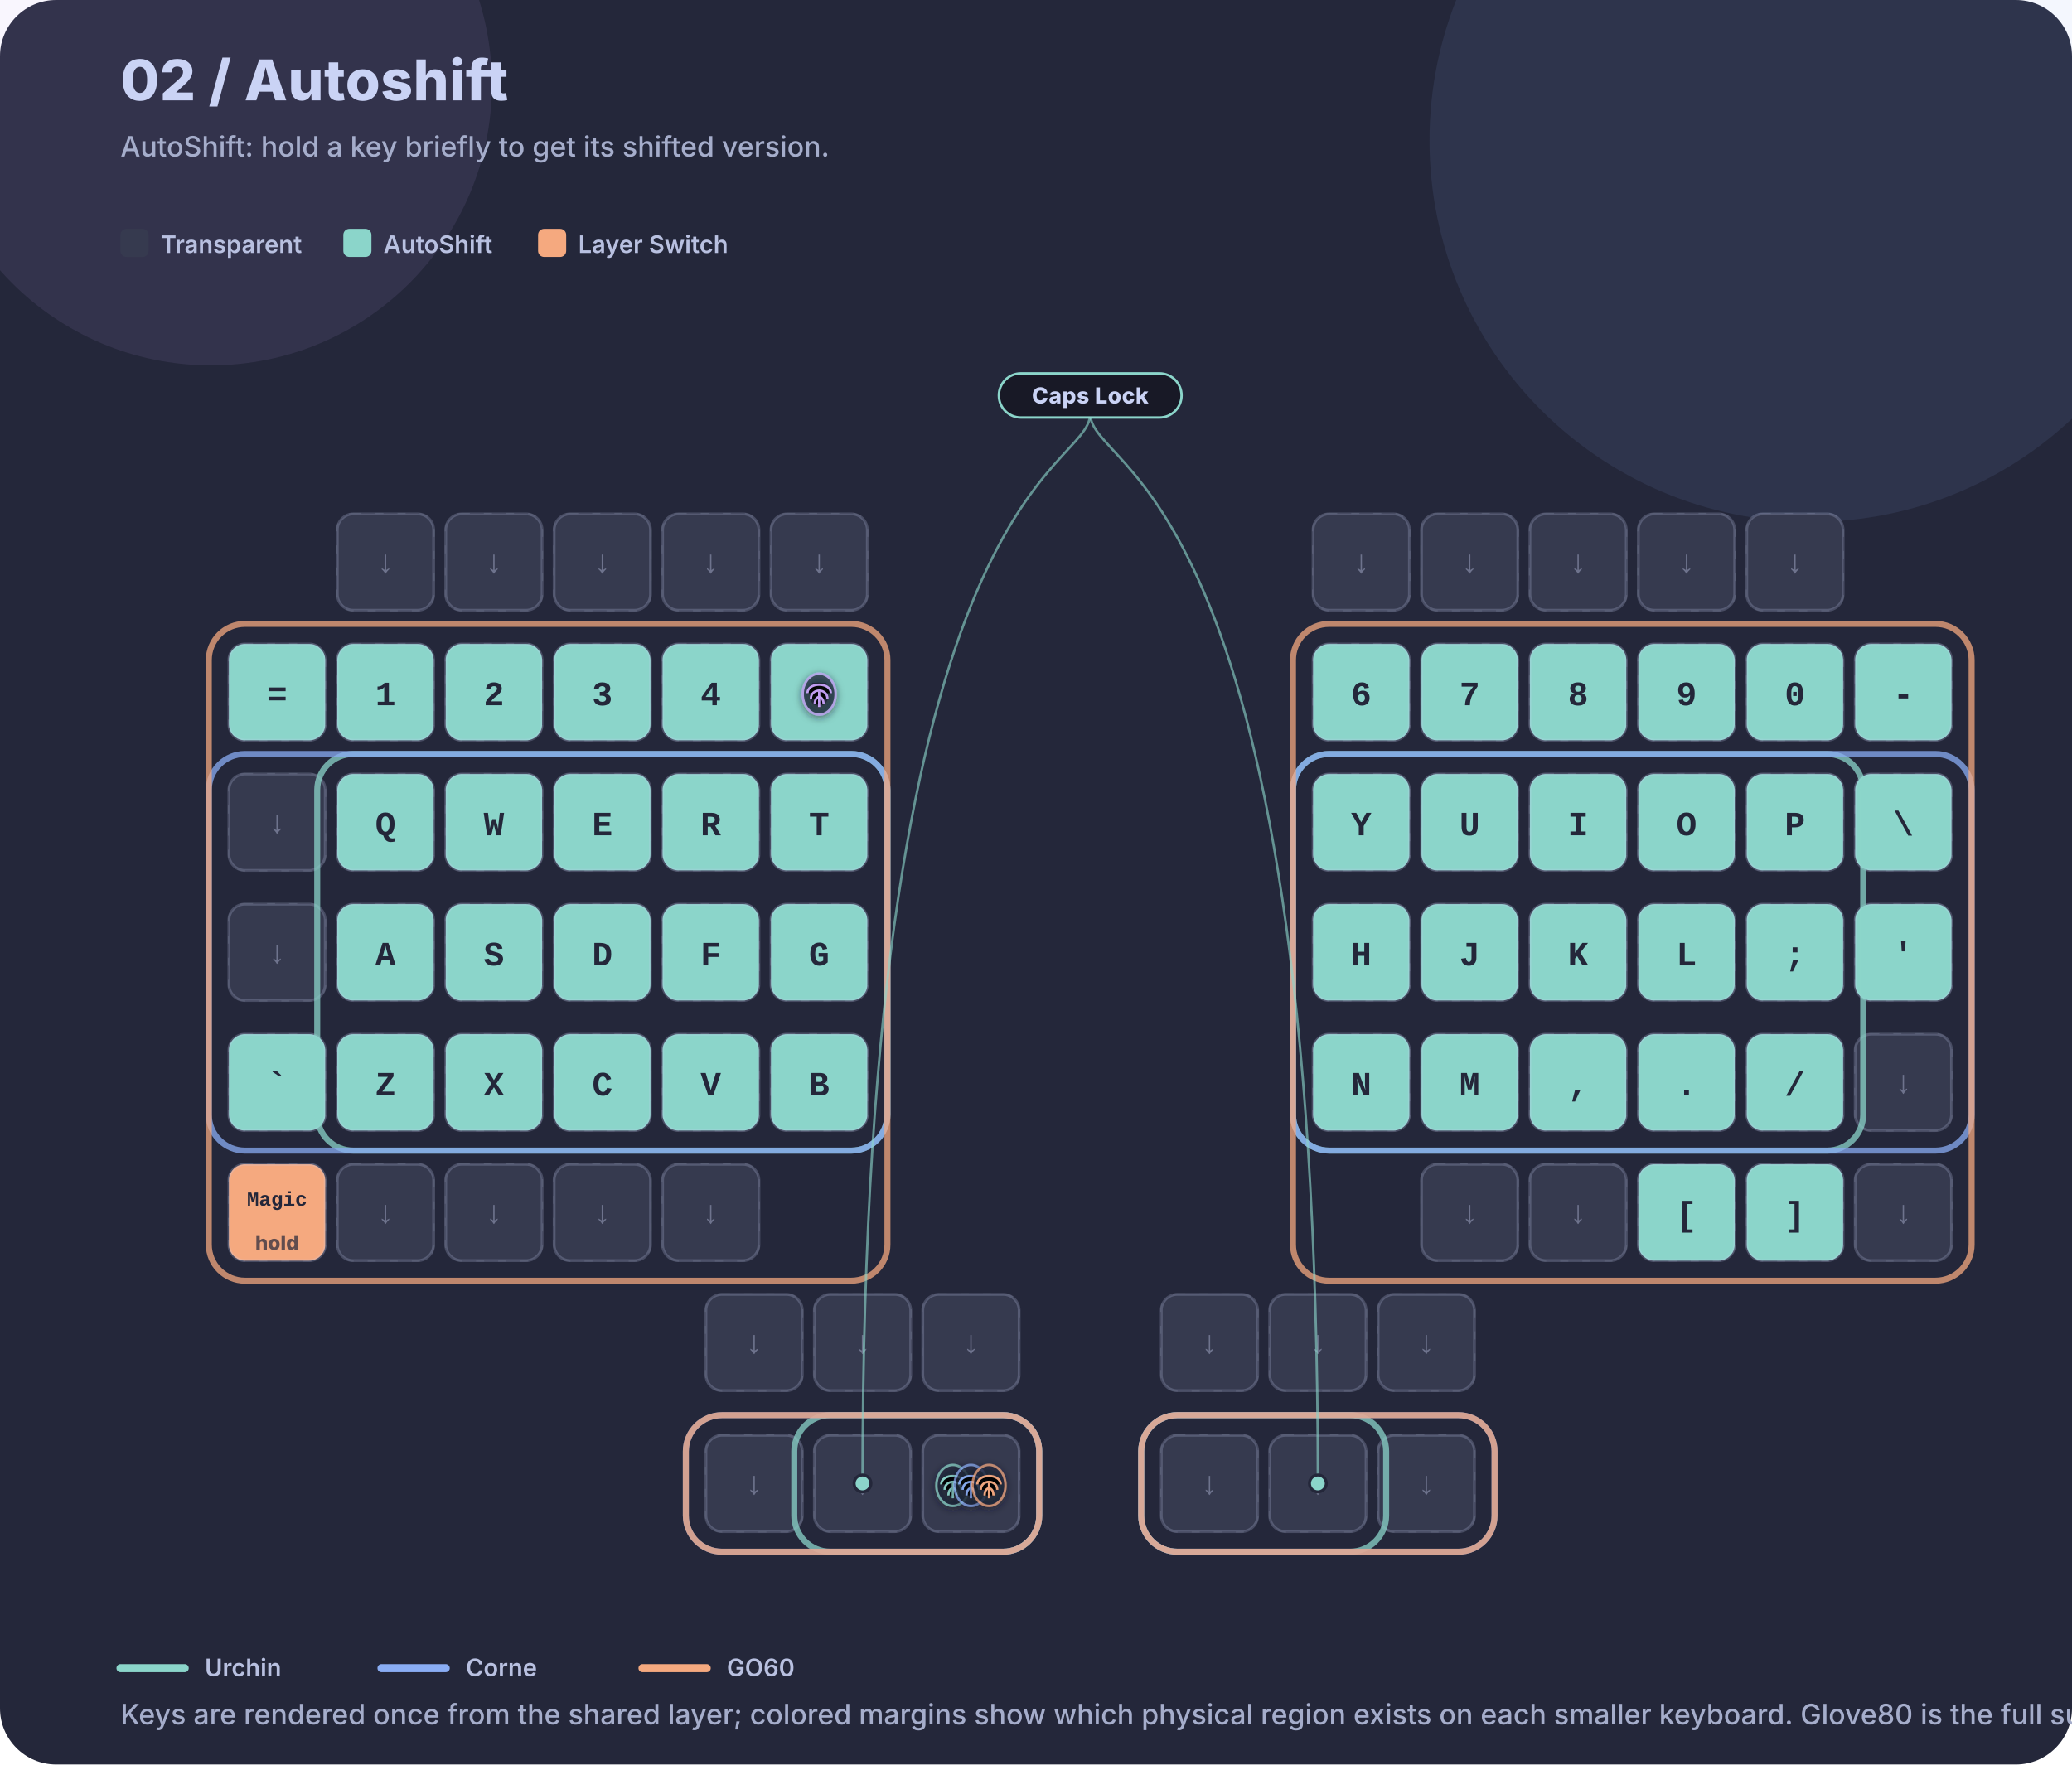
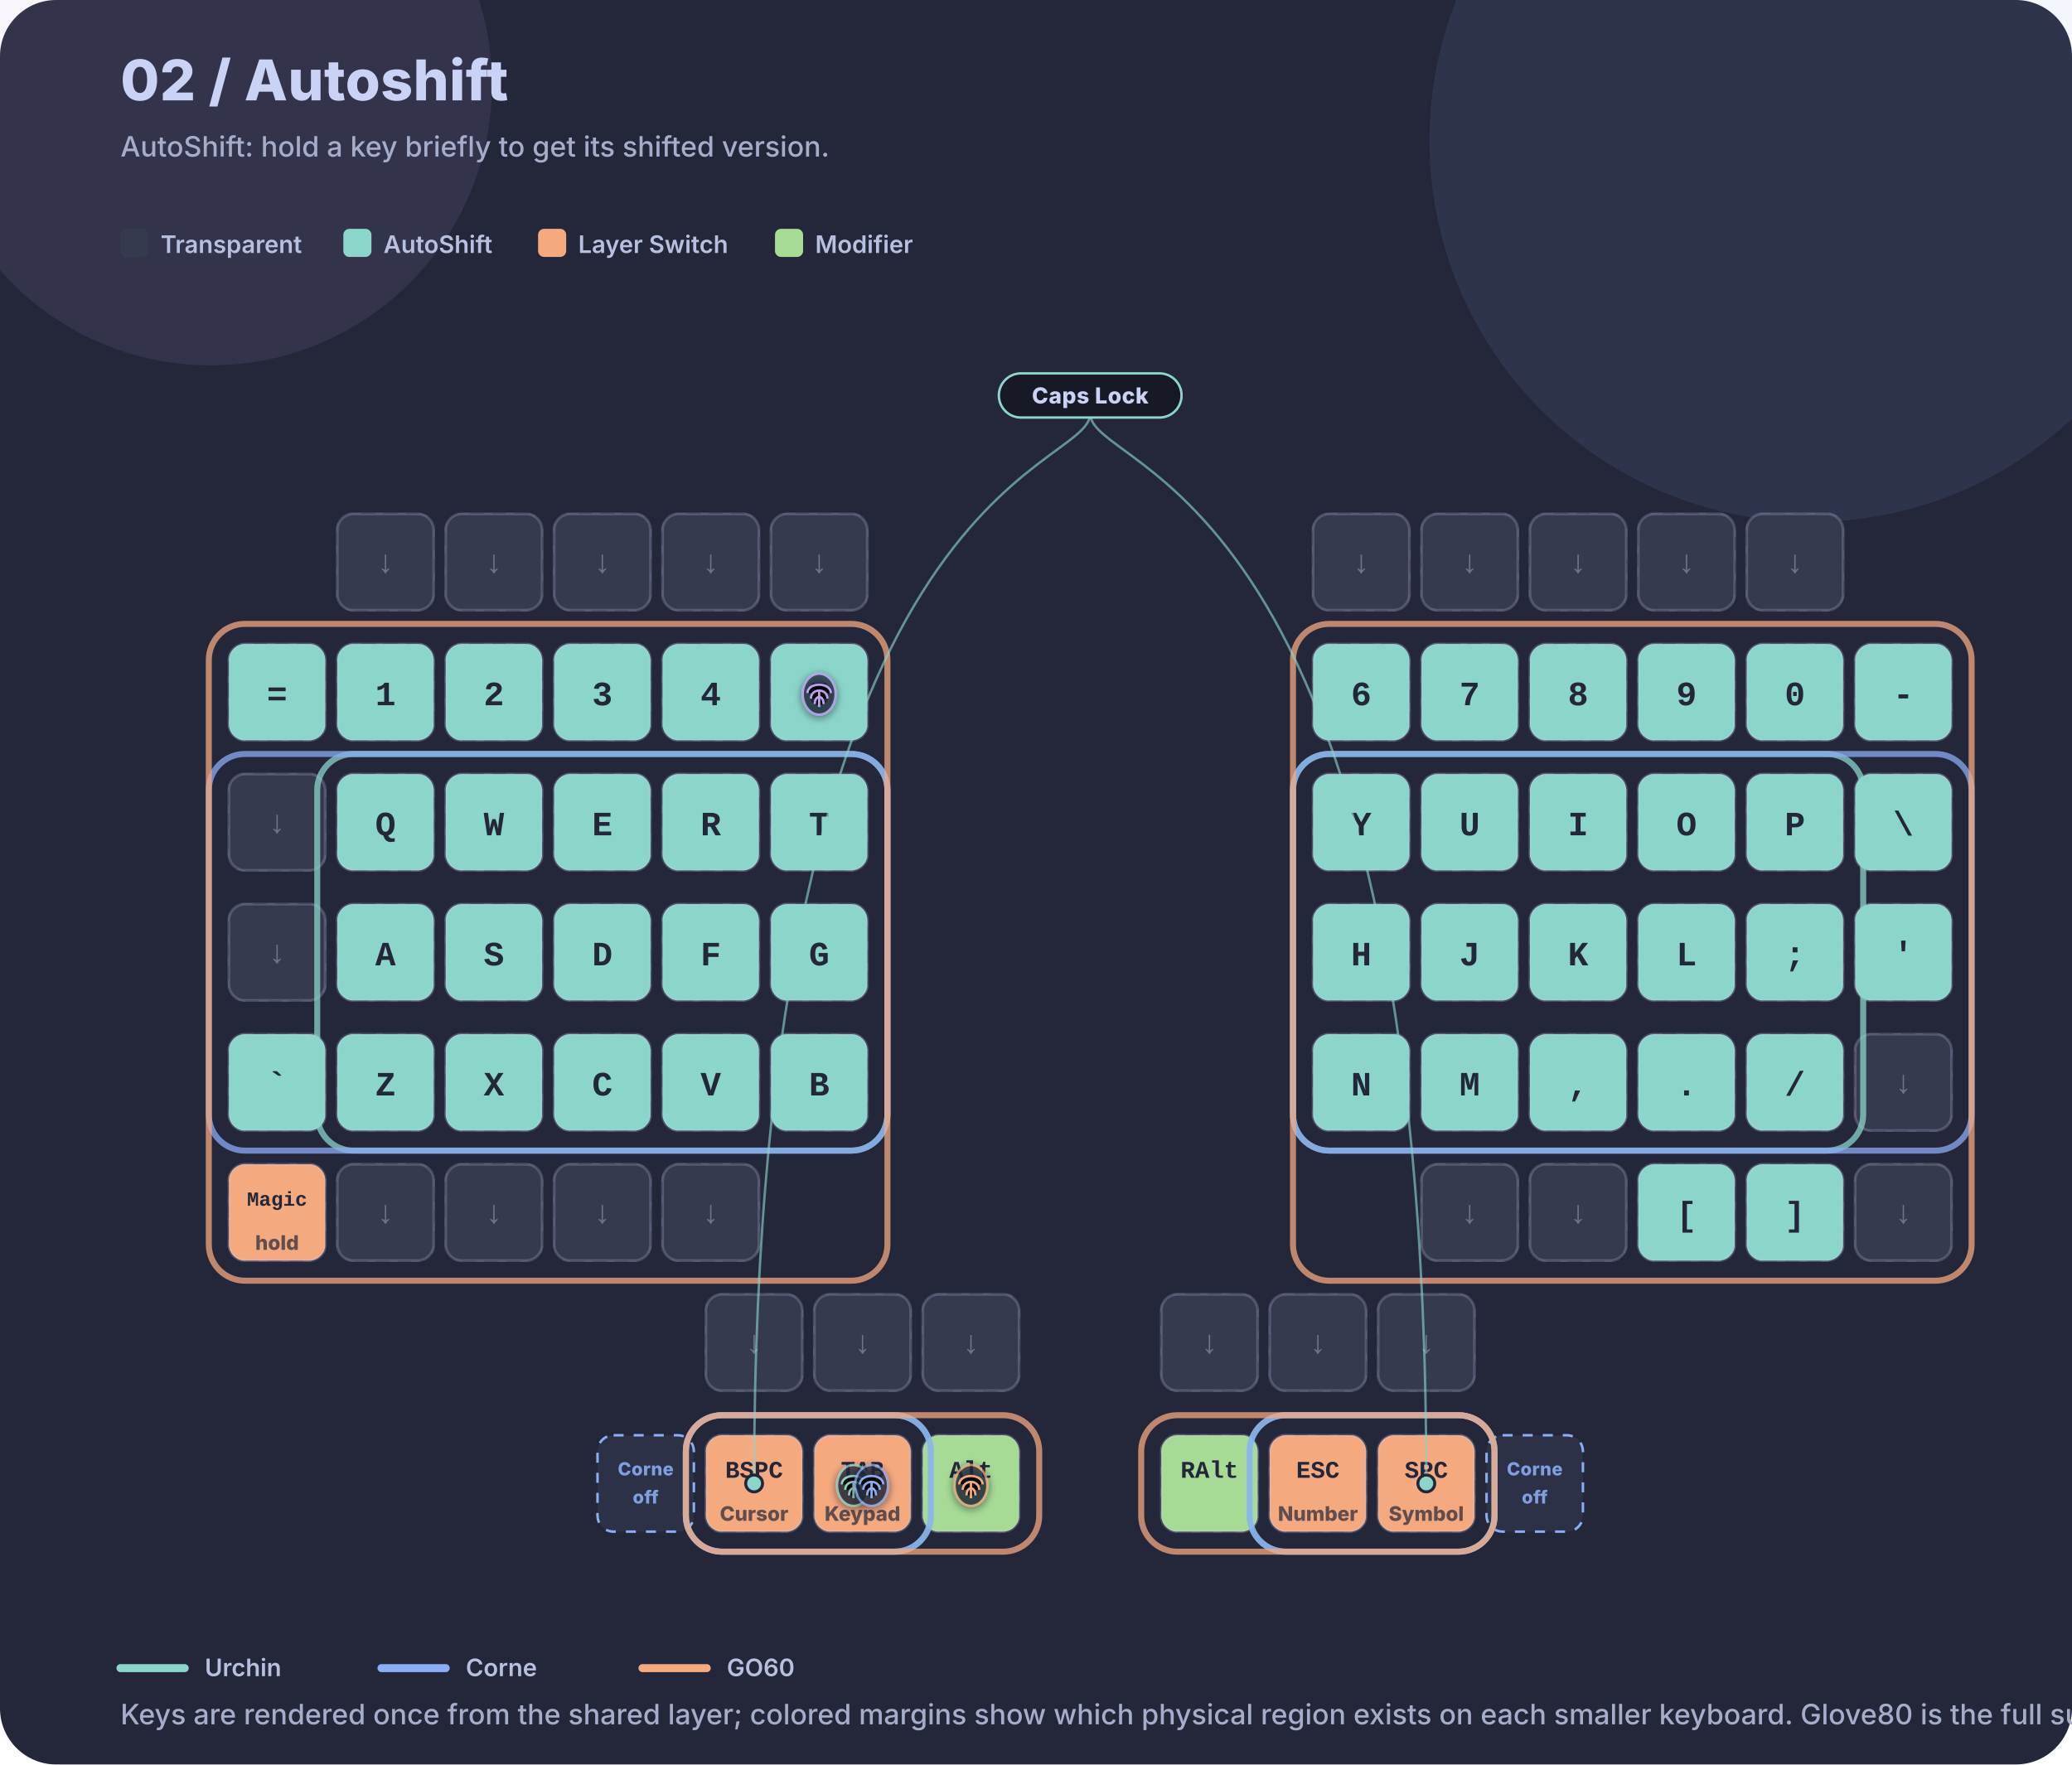
<svg xmlns="http://www.w3.org/2000/svg" width="1032" height="879" viewBox="0 0 1032 879" role="img" aria-labelledby="title desc">
  <style>
    .title { font: 800 28px Inter, Avenir Next, Segoe UI, sans-serif; fill: #cad3f5; letter-spacing: .2px; }
    .subtitle { font: 500 14px Inter, Avenir Next, Segoe UI, sans-serif; fill: #a5adcb; }
    .legend-text { font: 600 12px Inter, Avenir Next, Segoe UI, sans-serif; fill: #b8c0e0; }
    .tap { font-family: Berkeley Mono, SFMono-Regular, Consolas, Liberation Mono, monospace; font-weight: 800; text-anchor: middle; dominant-baseline: central; }
    .tap.transparent { font-size: 16px; fill: #6e738d; }
    .hold { font: 800 10px Inter, Avenir Next, Segoe UI, sans-serif; text-anchor: middle; dominant-baseline: central; }
    .key { stroke: rgba(202,211,245,.22); stroke-width: 1.4; }
    .ghost-key { fill: transparent; stroke: rgba(202,211,245,.13); stroke-width: 1; stroke-dasharray: 4 7; }
+     .corne-disabled-thumb rect { fill: rgba(138,173,244,.08); stroke: #8aadf4; stroke-width: 1.25; stroke-dasharray: 5 5; }
+     .corne-disabled-thumb text { font: 800 9px Inter, Avenir Next, Segoe UI, sans-serif; fill: #8aadf4; text-anchor: middle; letter-spacing: .15px; opacity: .88; }
    .keyboard-boundary { fill: transparent; stroke-width: 3; opacity: .74; }
    .layer-activator { opacity: .96; filter: drop-shadow(0 1px 2px rgba(24,25,38,.8)); }
    .layer-activator * { stroke: #24273a; stroke-width: 1.15; }
    .outline-legend-line { stroke-width: 4; stroke-linecap: round; }
    .shortcut path { fill: none; stroke: #8bd5ca; stroke-width: 1.2; opacity: .62; stroke-linecap: round; }
    .shortcut circle { fill: #8bd5ca; stroke: #24273a; stroke-width: 1.5; }
    .shortcut rect { fill: #181926; stroke: #8bd5ca; stroke-width: 1.2; }
    .shortcut text { font: 800 11px Inter, Avenir Next, Segoe UI, sans-serif; fill: #cad3f5; text-anchor: middle; letter-spacing: .2px; }
  </style>
  <rect x="0" y="0" width="1032" height="879" rx="28" fill="#24273a" />
  <circle cx="105" cy="42" r="140" fill="#c6a0f6" opacity="0.10" />
  <circle cx="902" cy="70" r="190" fill="#8aadf4" opacity="0.10" />
  <text x="60" y="50" class="title">02 / Autoshift</text>
  <text x="60" y="78" class="subtitle">AutoShift: hold a key briefly to get its shifted version.</text>
  <rect x="60" y="114" width="14" height="14" rx="3" fill="#363a4f" />
  <text x="80" y="126" class="legend-text">Transparent</text>
  <rect x="171" y="114" width="14" height="14" rx="3" fill="#8bd5ca" />
  <text x="191" y="126" class="legend-text">AutoShift</text>
  <rect x="268" y="114" width="14" height="14" rx="3" fill="#f5a97f" />
  <text x="288" y="126" class="legend-text">Layer Switch</text>
+   <rect x="386" y="114" width="14" height="14" rx="3" fill="#a6da95" />
+   <text x="406" y="126" class="legend-text">Modifier</text>
  <g transform="translate(60 256)">
    <rect class="ghost-key" x="108" y="0" width="48" height="48" rx="8" />
    <rect class="ghost-key" x="162" y="0" width="48" height="48" rx="8" />
    <rect class="ghost-key" x="216" y="0" width="48" height="48" rx="8" />
    <rect class="ghost-key" x="270" y="0" width="48" height="48" rx="8" />
    <rect class="ghost-key" x="324" y="0" width="48" height="48" rx="8" />
    <rect class="ghost-key" x="594" y="0" width="48" height="48" rx="8" />
    <rect class="ghost-key" x="648" y="0" width="48" height="48" rx="8" />
    <rect class="ghost-key" x="702" y="0" width="48" height="48" rx="8" />
    <rect class="ghost-key" x="756" y="0" width="48" height="48" rx="8" />
    <rect class="ghost-key" x="810" y="0" width="48" height="48" rx="8" />
    <rect class="ghost-key" x="54" y="64.8" width="48" height="48" rx="8" />
    <rect class="ghost-key" x="108" y="64.8" width="48" height="48" rx="8" />
    <rect class="ghost-key" x="162" y="64.8" width="48" height="48" rx="8" />
    <rect class="ghost-key" x="216" y="64.8" width="48" height="48" rx="8" />
    <rect class="ghost-key" x="270" y="64.8" width="48" height="48" rx="8" />
    <rect class="ghost-key" x="324" y="64.8" width="48" height="48" rx="8" />
    <rect class="ghost-key" x="594" y="64.8" width="48" height="48" rx="8" />
    <rect class="ghost-key" x="648" y="64.8" width="48" height="48" rx="8" />
    <rect class="ghost-key" x="702" y="64.8" width="48" height="48" rx="8" />
    <rect class="ghost-key" x="756" y="64.8" width="48" height="48" rx="8" />
    <rect class="ghost-key" x="810" y="64.8" width="48" height="48" rx="8" />
    <rect class="ghost-key" x="864" y="64.8" width="48" height="48" rx="8" />
    <rect class="ghost-key" x="54" y="129.6" width="48" height="48" rx="8" />
    <rect class="ghost-key" x="108" y="129.6" width="48" height="48" rx="8" />
    <rect class="ghost-key" x="162" y="129.6" width="48" height="48" rx="8" />
    <rect class="ghost-key" x="216" y="129.6" width="48" height="48" rx="8" />
    <rect class="ghost-key" x="270" y="129.6" width="48" height="48" rx="8" />
    <rect class="ghost-key" x="324" y="129.6" width="48" height="48" rx="8" />
    <rect class="ghost-key" x="594" y="129.6" width="48" height="48" rx="8" />
    <rect class="ghost-key" x="648" y="129.6" width="48" height="48" rx="8" />
    <rect class="ghost-key" x="702" y="129.6" width="48" height="48" rx="8" />
    <rect class="ghost-key" x="756" y="129.6" width="48" height="48" rx="8" />
    <rect class="ghost-key" x="810" y="129.6" width="48" height="48" rx="8" />
    <rect class="ghost-key" x="864" y="129.6" width="48" height="48" rx="8" />
    <rect class="ghost-key" x="54" y="194.4" width="48" height="48" rx="8" />
    <rect class="ghost-key" x="108" y="194.4" width="48" height="48" rx="8" />
    <rect class="ghost-key" x="162" y="194.4" width="48" height="48" rx="8" />
    <rect class="ghost-key" x="216" y="194.4" width="48" height="48" rx="8" />
    <rect class="ghost-key" x="270" y="194.4" width="48" height="48" rx="8" />
    <rect class="ghost-key" x="324" y="194.4" width="48" height="48" rx="8" />
    <rect class="ghost-key" x="594" y="194.4" width="48" height="48" rx="8" />
    <rect class="ghost-key" x="648" y="194.4" width="48" height="48" rx="8" />
    <rect class="ghost-key" x="702" y="194.4" width="48" height="48" rx="8" />
    <rect class="ghost-key" x="756" y="194.4" width="48" height="48" rx="8" />
    <rect class="ghost-key" x="810" y="194.4" width="48" height="48" rx="8" />
    <rect class="ghost-key" x="864" y="194.4" width="48" height="48" rx="8" />
    <rect class="ghost-key" x="54" y="259.2" width="48" height="48" rx="8" />
    <rect class="ghost-key" x="108" y="259.2" width="48" height="48" rx="8" />
    <rect class="ghost-key" x="162" y="259.2" width="48" height="48" rx="8" />
    <rect class="ghost-key" x="216" y="259.2" width="48" height="48" rx="8" />
    <rect class="ghost-key" x="270" y="259.2" width="48" height="48" rx="8" />
    <rect class="ghost-key" x="324" y="259.2" width="48" height="48" rx="8" />
    <rect class="ghost-key" x="291.6" y="388.8" width="48" height="48" rx="8" />
    <rect class="ghost-key" x="345.6" y="388.8" width="48" height="48" rx="8" />
    <rect class="ghost-key" x="399.6" y="388.8" width="48" height="48" rx="8" />
    <rect class="ghost-key" x="518.4" y="388.8" width="48" height="48" rx="8" />
    <rect class="ghost-key" x="572.4" y="388.8" width="48" height="48" rx="8" />
    <rect class="ghost-key" x="626.4" y="388.8" width="48" height="48" rx="8" />
    <rect class="ghost-key" x="594" y="259.2" width="48" height="48" rx="8" />
    <rect class="ghost-key" x="648" y="259.2" width="48" height="48" rx="8" />
    <rect class="ghost-key" x="702" y="259.2" width="48" height="48" rx="8" />
    <rect class="ghost-key" x="756" y="259.2" width="48" height="48" rx="8" />
    <rect class="ghost-key" x="810" y="259.2" width="48" height="48" rx="8" />
    <rect class="ghost-key" x="864" y="259.2" width="48" height="48" rx="8" />
    <rect class="ghost-key" x="54" y="324" width="48" height="48" rx="8" />
    <rect class="ghost-key" x="108" y="324" width="48" height="48" rx="8" />
    <rect class="ghost-key" x="162" y="324" width="48" height="48" rx="8" />
    <rect class="ghost-key" x="216" y="324" width="48" height="48" rx="8" />
    <rect class="ghost-key" x="270" y="324" width="48" height="48" rx="8" />
    <rect class="ghost-key" x="291.6" y="459" width="48" height="48" rx="8" />
    <rect class="ghost-key" x="345.6" y="459" width="48" height="48" rx="8" />
    <rect class="ghost-key" x="399.6" y="459" width="48" height="48" rx="8" />
    <rect class="ghost-key" x="518.4" y="459" width="48" height="48" rx="8" />
    <rect class="ghost-key" x="572.4" y="459" width="48" height="48" rx="8" />
    <rect class="ghost-key" x="626.4" y="459" width="48" height="48" rx="8" />
    <rect class="ghost-key" x="648" y="324" width="48" height="48" rx="8" />
    <rect class="ghost-key" x="702" y="324" width="48" height="48" rx="8" />
    <rect class="ghost-key" x="756" y="324" width="48" height="48" rx="8" />
    <rect class="ghost-key" x="810" y="324" width="48" height="48" rx="8" />
    <rect class="ghost-key" x="864" y="324" width="48" height="48" rx="8" />
+     <g class="corne-disabled-thumb" aria-label="Corne disabled thumb key">
+       <rect x="237.6" y="459" width="48" height="48" rx="8" />
+       <text x="261.6" y="479">Corne</text>
+       <text x="261.6" y="493">off</text>
+     </g>
+     <g class="corne-disabled-thumb" aria-label="Corne disabled thumb key">
+       <rect x="680.4" y="459" width="48" height="48" rx="8" />
+       <text x="704.4" y="479">Corne</text>
+       <text x="704.4" y="493">off</text>
+     </g>
    <rect class="key" x="108" y="0" width="48" height="48" rx="8" fill="#363a4f" />
    <text x="132" y="25" class="tap transparent">↓</text>
    <rect class="key" x="162" y="0" width="48" height="48" rx="8" fill="#363a4f" />
    <text x="186" y="25" class="tap transparent">↓</text>
    <rect class="key" x="216" y="0" width="48" height="48" rx="8" fill="#363a4f" />
    <text x="240" y="25" class="tap transparent">↓</text>
    <rect class="key" x="270" y="0" width="48" height="48" rx="8" fill="#363a4f" />
    <text x="294" y="25" class="tap transparent">↓</text>
    <rect class="key" x="324" y="0" width="48" height="48" rx="8" fill="#363a4f" />
    <text x="348" y="25" class="tap transparent">↓</text>
    <rect class="key" x="594" y="0" width="48" height="48" rx="8" fill="#363a4f" />
    <text x="618" y="25" class="tap transparent">↓</text>
    <rect class="key" x="648" y="0" width="48" height="48" rx="8" fill="#363a4f" />
    <text x="672" y="25" class="tap transparent">↓</text>
    <rect class="key" x="702" y="0" width="48" height="48" rx="8" fill="#363a4f" />
    <text x="726" y="25" class="tap transparent">↓</text>
    <rect class="key" x="756" y="0" width="48" height="48" rx="8" fill="#363a4f" />
    <text x="780" y="25" class="tap transparent">↓</text>
    <rect class="key" x="810" y="0" width="48" height="48" rx="8" fill="#363a4f" />
    <text x="834" y="25" class="tap transparent">↓</text>
    <rect class="key" x="54" y="64.8" width="48" height="48" rx="8" fill="#8bd5ca" />
    <text x="78" y="90.8" class="tap" style="font-size:17px;fill:#24273a">=</text>
    <rect class="key" x="108" y="64.8" width="48" height="48" rx="8" fill="#8bd5ca" />
    <text x="132" y="90.8" class="tap" style="font-size:17px;fill:#24273a">1</text>
    <rect class="key" x="162" y="64.8" width="48" height="48" rx="8" fill="#8bd5ca" />
    <text x="186" y="90.8" class="tap" style="font-size:17px;fill:#24273a">2</text>
    <rect class="key" x="216" y="64.8" width="48" height="48" rx="8" fill="#8bd5ca" />
    <text x="240" y="90.8" class="tap" style="font-size:17px;fill:#24273a">3</text>
    <rect class="key" x="270" y="64.8" width="48" height="48" rx="8" fill="#8bd5ca" />
    <text x="294" y="90.8" class="tap" style="font-size:17px;fill:#24273a">4</text>
    <rect class="key" x="324" y="64.8" width="48" height="48" rx="8" fill="#8bd5ca" />
    <text x="348" y="90.8" class="tap" style="font-size:17px;fill:#24273a">5</text>
    <rect class="key" x="594" y="64.8" width="48" height="48" rx="8" fill="#8bd5ca" />
    <text x="618" y="90.8" class="tap" style="font-size:17px;fill:#24273a">6</text>
    <rect class="key" x="648" y="64.8" width="48" height="48" rx="8" fill="#8bd5ca" />
    <text x="672" y="90.8" class="tap" style="font-size:17px;fill:#24273a">7</text>
    <rect class="key" x="702" y="64.8" width="48" height="48" rx="8" fill="#8bd5ca" />
    <text x="726" y="90.8" class="tap" style="font-size:17px;fill:#24273a">8</text>
    <rect class="key" x="756" y="64.8" width="48" height="48" rx="8" fill="#8bd5ca" />
    <text x="780" y="90.8" class="tap" style="font-size:17px;fill:#24273a">9</text>
    <rect class="key" x="810" y="64.8" width="48" height="48" rx="8" fill="#8bd5ca" />
    <text x="834" y="90.8" class="tap" style="font-size:17px;fill:#24273a">0</text>
    <rect class="key" x="864" y="64.8" width="48" height="48" rx="8" fill="#8bd5ca" />
    <text x="888" y="90.8" class="tap" style="font-size:17px;fill:#24273a">-</text>
    <rect class="key" x="54" y="129.6" width="48" height="48" rx="8" fill="#363a4f" />
    <text x="78" y="154.6" class="tap transparent">↓</text>
    <rect class="key" x="108" y="129.6" width="48" height="48" rx="8" fill="#8bd5ca" />
    <text x="132" y="155.6" class="tap" style="font-size:17px;fill:#24273a">Q</text>
    <rect class="key" x="162" y="129.6" width="48" height="48" rx="8" fill="#8bd5ca" />
    <text x="186" y="155.6" class="tap" style="font-size:17px;fill:#24273a">W</text>
    <rect class="key" x="216" y="129.6" width="48" height="48" rx="8" fill="#8bd5ca" />
    <text x="240" y="155.6" class="tap" style="font-size:17px;fill:#24273a">E</text>
    <rect class="key" x="270" y="129.6" width="48" height="48" rx="8" fill="#8bd5ca" />
    <text x="294" y="155.6" class="tap" style="font-size:17px;fill:#24273a">R</text>
    <rect class="key" x="324" y="129.6" width="48" height="48" rx="8" fill="#8bd5ca" />
    <text x="348" y="155.6" class="tap" style="font-size:17px;fill:#24273a">T</text>
    <rect class="key" x="594" y="129.6" width="48" height="48" rx="8" fill="#8bd5ca" />
    <text x="618" y="155.6" class="tap" style="font-size:17px;fill:#24273a">Y</text>
    <rect class="key" x="648" y="129.6" width="48" height="48" rx="8" fill="#8bd5ca" />
    <text x="672" y="155.6" class="tap" style="font-size:17px;fill:#24273a">U</text>
    <rect class="key" x="702" y="129.6" width="48" height="48" rx="8" fill="#8bd5ca" />
    <text x="726" y="155.6" class="tap" style="font-size:17px;fill:#24273a">I</text>
    <rect class="key" x="756" y="129.6" width="48" height="48" rx="8" fill="#8bd5ca" />
    <text x="780" y="155.6" class="tap" style="font-size:17px;fill:#24273a">O</text>
    <rect class="key" x="810" y="129.6" width="48" height="48" rx="8" fill="#8bd5ca" />
    <text x="834" y="155.6" class="tap" style="font-size:17px;fill:#24273a">P</text>
    <rect class="key" x="864" y="129.6" width="48" height="48" rx="8" fill="#8bd5ca" />
    <text x="888" y="155.6" class="tap" style="font-size:17px;fill:#24273a">\</text>
    <rect class="key" x="54" y="194.4" width="48" height="48" rx="8" fill="#363a4f" />
    <text x="78" y="219.4" class="tap transparent">↓</text>
    <rect class="key" x="108" y="194.4" width="48" height="48" rx="8" fill="#8bd5ca" />
    <text x="132" y="220.4" class="tap" style="font-size:17px;fill:#24273a">A</text>
    <rect class="key" x="162" y="194.4" width="48" height="48" rx="8" fill="#8bd5ca" />
    <text x="186" y="220.4" class="tap" style="font-size:17px;fill:#24273a">S</text>
    <rect class="key" x="216" y="194.4" width="48" height="48" rx="8" fill="#8bd5ca" />
    <text x="240" y="220.4" class="tap" style="font-size:17px;fill:#24273a">D</text>
    <rect class="key" x="270" y="194.4" width="48" height="48" rx="8" fill="#8bd5ca" />
    <text x="294" y="220.4" class="tap" style="font-size:17px;fill:#24273a">F</text>
    <rect class="key" x="324" y="194.4" width="48" height="48" rx="8" fill="#8bd5ca" />
    <text x="348" y="220.4" class="tap" style="font-size:17px;fill:#24273a">G</text>
    <rect class="key" x="594" y="194.4" width="48" height="48" rx="8" fill="#8bd5ca" />
    <text x="618" y="220.4" class="tap" style="font-size:17px;fill:#24273a">H</text>
    <rect class="key" x="648" y="194.4" width="48" height="48" rx="8" fill="#8bd5ca" />
    <text x="672" y="220.4" class="tap" style="font-size:17px;fill:#24273a">J</text>
    <rect class="key" x="702" y="194.4" width="48" height="48" rx="8" fill="#8bd5ca" />
    <text x="726" y="220.4" class="tap" style="font-size:17px;fill:#24273a">K</text>
    <rect class="key" x="756" y="194.4" width="48" height="48" rx="8" fill="#8bd5ca" />
    <text x="780" y="220.4" class="tap" style="font-size:17px;fill:#24273a">L</text>
    <rect class="key" x="810" y="194.4" width="48" height="48" rx="8" fill="#8bd5ca" />
    <text x="834" y="220.4" class="tap" style="font-size:17px;fill:#24273a">;</text>
    <rect class="key" x="864" y="194.4" width="48" height="48" rx="8" fill="#8bd5ca" />
    <text x="888" y="220.4" class="tap" style="font-size:17px;fill:#24273a">'</text>
    <rect class="key" x="54" y="259.2" width="48" height="48" rx="8" fill="#8bd5ca" />
    <text x="78" y="285.2" class="tap" style="font-size:17px;fill:#24273a">`</text>
    <rect class="key" x="108" y="259.2" width="48" height="48" rx="8" fill="#8bd5ca" />
    <text x="132" y="285.2" class="tap" style="font-size:17px;fill:#24273a">Z</text>
    <rect class="key" x="162" y="259.2" width="48" height="48" rx="8" fill="#8bd5ca" />
    <text x="186" y="285.2" class="tap" style="font-size:17px;fill:#24273a">X</text>
    <rect class="key" x="216" y="259.2" width="48" height="48" rx="8" fill="#8bd5ca" />
    <text x="240" y="285.2" class="tap" style="font-size:17px;fill:#24273a">C</text>
    <rect class="key" x="270" y="259.2" width="48" height="48" rx="8" fill="#8bd5ca" />
    <text x="294" y="285.2" class="tap" style="font-size:17px;fill:#24273a">V</text>
    <rect class="key" x="324" y="259.2" width="48" height="48" rx="8" fill="#8bd5ca" />
    <text x="348" y="285.2" class="tap" style="font-size:17px;fill:#24273a">B</text>
    <rect class="key" x="291.6" y="388.8" width="48" height="48" rx="8" fill="#363a4f" />
    <text x="315.6" y="413.8" class="tap transparent">↓</text>
    <rect class="key" x="345.6" y="388.8" width="48" height="48" rx="8" fill="#363a4f" />
    <text x="369.6" y="413.8" class="tap transparent">↓</text>
    <rect class="key" x="399.6" y="388.8" width="48" height="48" rx="8" fill="#363a4f" />
    <text x="423.6" y="413.8" class="tap transparent">↓</text>
    <rect class="key" x="518.4" y="388.8" width="48" height="48" rx="8" fill="#363a4f" />
    <text x="542.4" y="413.8" class="tap transparent">↓</text>
    <rect class="key" x="572.4" y="388.8" width="48" height="48" rx="8" fill="#363a4f" />
    <text x="596.4" y="413.8" class="tap transparent">↓</text>
    <rect class="key" x="626.4" y="388.8" width="48" height="48" rx="8" fill="#363a4f" />
    <text x="650.4" y="413.8" class="tap transparent">↓</text>
    <rect class="key" x="594" y="259.2" width="48" height="48" rx="8" fill="#8bd5ca" />
    <text x="618" y="285.2" class="tap" style="font-size:17px;fill:#24273a">N</text>
    <rect class="key" x="648" y="259.2" width="48" height="48" rx="8" fill="#8bd5ca" />
    <text x="672" y="285.2" class="tap" style="font-size:17px;fill:#24273a">M</text>
    <rect class="key" x="702" y="259.2" width="48" height="48" rx="8" fill="#8bd5ca" />
    <text x="726" y="285.2" class="tap" style="font-size:17px;fill:#24273a">,</text>
    <rect class="key" x="756" y="259.2" width="48" height="48" rx="8" fill="#8bd5ca" />
    <text x="780" y="285.2" class="tap" style="font-size:17px;fill:#24273a">.</text>
    <rect class="key" x="810" y="259.2" width="48" height="48" rx="8" fill="#8bd5ca" />
    <text x="834" y="285.2" class="tap" style="font-size:17px;fill:#24273a">/</text>
    <rect class="key" x="864" y="259.2" width="48" height="48" rx="8" fill="#363a4f" />
    <text x="888" y="284.2" class="tap transparent">↓</text>
    <rect class="key" x="54" y="324" width="48" height="48" rx="8" fill="#f5a97f" />
    <text x="78" y="342" class="tap" style="font-size:10px;fill:#24273a">Magic</text>
    <text x="78" y="363" class="hold" style="fill:rgba(36,39,58,0.70)">hold</text>
    <rect class="key" x="108" y="324" width="48" height="48" rx="8" fill="#363a4f" />
    <text x="132" y="349" class="tap transparent">↓</text>
    <rect class="key" x="162" y="324" width="48" height="48" rx="8" fill="#363a4f" />
    <text x="186" y="349" class="tap transparent">↓</text>
    <rect class="key" x="216" y="324" width="48" height="48" rx="8" fill="#363a4f" />
    <text x="240" y="349" class="tap transparent">↓</text>
    <rect class="key" x="270" y="324" width="48" height="48" rx="8" fill="#363a4f" />
    <text x="294" y="349" class="tap transparent">↓</text>
-     <rect class="key" x="291.6" y="459" width="48" height="48" rx="8" fill="#363a4f" />
-     <text x="315.6" y="484" class="tap transparent">↓</text>
-     <rect class="key" x="345.6" y="459" width="48" height="48" rx="8" fill="#363a4f" />
-     <text x="369.6" y="484" class="tap transparent">↓</text>
-     <rect class="key" x="399.6" y="459" width="48" height="48" rx="8" fill="#363a4f" />
-     <text x="423.6" y="484" class="tap transparent">↓</text>
-     <rect class="key" x="518.4" y="459" width="48" height="48" rx="8" fill="#363a4f" />
-     <text x="542.4" y="484" class="tap transparent">↓</text>
-     <rect class="key" x="572.4" y="459" width="48" height="48" rx="8" fill="#363a4f" />
-     <text x="596.4" y="484" class="tap transparent">↓</text>
-     <rect class="key" x="626.4" y="459" width="48" height="48" rx="8" fill="#363a4f" />
-     <text x="650.4" y="484" class="tap transparent">↓</text>
+     <rect class="key" x="291.6" y="459" width="48" height="48" rx="8" fill="#f5a97f" />
+     <text x="315.6" y="477" class="tap" style="font-size:12px;fill:#24273a">BSPC</text>
+     <text x="315.6" y="498" class="hold" style="fill:rgba(36,39,58,0.70)">Cursor</text>
+     <rect class="key" x="345.6" y="459" width="48" height="48" rx="8" fill="#f5a97f" />
+     <text x="369.6" y="477" class="tap" style="font-size:12px;fill:#24273a">TAB</text>
+     <text x="369.6" y="498" class="hold" style="fill:rgba(36,39,58,0.70)">Keypad</text>
+     <rect class="key" x="399.6" y="459" width="48" height="48" rx="8" fill="#a6da95" />
+     <text x="423.6" y="477" class="tap" style="font-size:12px;fill:#24273a">Alt</text>
+     <rect class="key" x="518.4" y="459" width="48" height="48" rx="8" fill="#a6da95" />
+     <text x="542.4" y="477" class="tap" style="font-size:12px;fill:#24273a">RAlt</text>
+     <rect class="key" x="572.4" y="459" width="48" height="48" rx="8" fill="#f5a97f" />
+     <text x="596.4" y="477" class="tap" style="font-size:12px;fill:#24273a">ESC</text>
+     <text x="596.4" y="498" class="hold" style="fill:rgba(36,39,58,0.70)">Number</text>
+     <rect class="key" x="626.4" y="459" width="48" height="48" rx="8" fill="#f5a97f" />
+     <text x="650.4" y="477" class="tap" style="font-size:12px;fill:#24273a">SPC</text>
+     <text x="650.4" y="498" class="hold" style="fill:rgba(36,39,58,0.70)">Symbol</text>
    <rect class="key" x="648" y="324" width="48" height="48" rx="8" fill="#363a4f" />
    <text x="672" y="349" class="tap transparent">↓</text>
    <rect class="key" x="702" y="324" width="48" height="48" rx="8" fill="#363a4f" />
    <text x="726" y="349" class="tap transparent">↓</text>
    <rect class="key" x="756" y="324" width="48" height="48" rx="8" fill="#8bd5ca" />
    <text x="780" y="350" class="tap" style="font-size:17px;fill:#24273a">[</text>
    <rect class="key" x="810" y="324" width="48" height="48" rx="8" fill="#8bd5ca" />
    <text x="834" y="350" class="tap" style="font-size:17px;fill:#24273a">]</text>
    <rect class="key" x="864" y="324" width="48" height="48" rx="8" fill="#363a4f" />
    <text x="888" y="349" class="tap transparent">↓</text>
    <rect class="keyboard-boundary" x="98" y="119.6" width="284" height="197.6" rx="18" style="stroke:#8bd5ca" />
    <rect class="keyboard-boundary" x="584" y="119.6" width="284" height="197.6" rx="18" style="stroke:#8bd5ca" />
-     <rect class="keyboard-boundary" x="335.6" y="449" width="122" height="68" rx="18" style="stroke:#8bd5ca" />
-     <rect class="keyboard-boundary" x="508.4" y="449" width="122" height="68" rx="18" style="stroke:#8bd5ca" />
+     <rect class="keyboard-boundary" x="281.6" y="449" width="122" height="68" rx="18" style="stroke:#8bd5ca" />
+     <rect class="keyboard-boundary" x="562.4" y="449" width="122" height="68" rx="18" style="stroke:#8bd5ca" />
    <rect class="keyboard-boundary" x="44" y="119.6" width="338" height="197.6" rx="18" style="stroke:#8aadf4" />
    <rect class="keyboard-boundary" x="584" y="119.6" width="338" height="197.6" rx="18" style="stroke:#8aadf4" />
-     <rect class="keyboard-boundary" x="281.6" y="449" width="176" height="68" rx="18" style="stroke:#8aadf4" />
-     <rect class="keyboard-boundary" x="508.4" y="449" width="176" height="68" rx="18" style="stroke:#8aadf4" />
+     <rect class="keyboard-boundary" x="281.6" y="449" width="122" height="68" rx="18" style="stroke:#8aadf4" />
+     <rect class="keyboard-boundary" x="562.4" y="449" width="122" height="68" rx="18" style="stroke:#8aadf4" />
    <rect class="keyboard-boundary" x="44" y="54.8" width="338" height="327.2" rx="18" style="stroke:#f5a97f" />
    <rect class="keyboard-boundary" x="584" y="54.8" width="338" height="327.2" rx="18" style="stroke:#f5a97f" />
    <rect class="keyboard-boundary" x="281.6" y="449" width="176" height="68" rx="18" style="stroke:#f5a97f" />
    <rect class="keyboard-boundary" x="508.4" y="449" width="176" height="68" rx="18" style="stroke:#f5a97f" />
-     <g class="layer-activator" aria-label="Urchin activation key" transform="translate(414.6 484.0)">
+     <g class="layer-activator" aria-label="Urchin activation key" transform="translate(365.1 484.0)">
      <ellipse cx="0" cy="0" rx="8.2" ry="10.2" style="fill:#24273a;opacity:.72;stroke:#8bd5ca;stroke-width:1.2" />
      <path d="M -5.8 -0.5 C -5.8 -6.1, 5.8 -6.1, 5.8 -0.5" style="stroke:#8bd5ca" />
      <path d="M -4.1 2.2 C -4.1 -3.1, 4.1 -3.1, 4.1 2.2" style="stroke:#8bd5ca" />
      <path d="M -2.2 5.0 C -2.2 .2, 2.2 .2, 2.2 5.0" style="stroke:#8bd5ca" />
      <path d="M 0 -1.4 L 0 6.4" style="stroke:#8bd5ca" />
    </g>
-     <g class="layer-activator" aria-label="Corne activation key" transform="translate(423.6 484.0)">
+     <g class="layer-activator" aria-label="Corne activation key" transform="translate(374.1 484.0)">
      <ellipse cx="0" cy="0" rx="8.2" ry="10.2" style="fill:#24273a;opacity:.72;stroke:#8aadf4;stroke-width:1.2" />
      <path d="M -5.8 -0.5 C -5.8 -6.1, 5.8 -6.1, 5.8 -0.5" style="stroke:#8aadf4" />
      <path d="M -4.1 2.2 C -4.1 -3.1, 4.1 -3.1, 4.1 2.2" style="stroke:#8aadf4" />
      <path d="M -2.2 5.0 C -2.2 .2, 2.2 .2, 2.2 5.0" style="stroke:#8aadf4" />
      <path d="M 0 -1.4 L 0 6.4" style="stroke:#8aadf4" />
    </g>
-     <g class="layer-activator" aria-label="GO60 activation key" transform="translate(432.6 484.0)">
+     <g class="layer-activator" aria-label="GO60 activation key" transform="translate(423.6 484.0)">
      <ellipse cx="0" cy="0" rx="8.2" ry="10.2" style="fill:#24273a;opacity:.72;stroke:#f5a97f;stroke-width:1.2" />
      <path d="M -5.8 -0.5 C -5.8 -6.1, 5.8 -6.1, 5.8 -0.5" style="stroke:#f5a97f" />
      <path d="M -4.1 2.2 C -4.1 -3.1, 4.1 -3.1, 4.1 2.2" style="stroke:#f5a97f" />
      <path d="M -2.2 5.0 C -2.2 .2, 2.2 .2, 2.2 5.0" style="stroke:#f5a97f" />
      <path d="M 0 -1.4 L 0 6.4" style="stroke:#f5a97f" />
    </g>
    <g class="layer-activator" aria-label="Glove80 activation key" transform="translate(348.0 89.8)">
      <ellipse cx="0" cy="0" rx="8.2" ry="10.2" style="fill:#24273a;opacity:.72;stroke:#c6a0f6;stroke-width:1.2" />
      <path d="M -5.8 -0.5 C -5.8 -6.1, 5.8 -6.1, 5.8 -0.5" style="stroke:#c6a0f6" />
      <path d="M -4.1 2.2 C -4.1 -3.1, 4.1 -3.1, 4.1 2.2" style="stroke:#c6a0f6" />
      <path d="M -2.2 5.0 C -2.2 .2, 2.2 .2, 2.2 5.0" style="stroke:#c6a0f6" />
      <path d="M 0 -1.4 L 0 6.4" style="stroke:#c6a0f6" />
    </g>
  </g>
  <g class="shortcut">
-     <path d="M 543.0 206 C 543.0 236, 429.6 236, 429.6 739.0" />
-     <circle cx="429.6" cy="739.0" r="4.2" />
-     <path d="M 543.0 206 C 543.0 236, 656.4 236, 656.4 739.0" />
-     <circle cx="656.4" cy="739.0" r="4.2" />
+     <path d="M 543.0 206 C 543.0 236, 375.6 236, 375.6 739.0" />
+     <circle cx="375.6" cy="739.0" r="4.2" />
+     <path d="M 543.0 206 C 543.0 236, 710.4 236, 710.4 739.0" />
+     <circle cx="710.4" cy="739.0" r="4.2" />
    <rect x="497.5" y="186" width="91" height="22" rx="11" />
    <text x="543.0" y="201">Caps Lock</text>
  </g>
  <line x1="60" y1="831" x2="92" y2="831" class="outline-legend-line" style="stroke:#8bd5ca" />
  <text x="102" y="835" class="legend-text">Urchin</text>
  <line x1="190" y1="831" x2="222" y2="831" class="outline-legend-line" style="stroke:#8aadf4" />
  <text x="232" y="835" class="legend-text">Corne</text>
  <line x1="320" y1="831" x2="352" y2="831" class="outline-legend-line" style="stroke:#f5a97f" />
  <text x="362" y="835" class="legend-text">GO60</text>
  <text x="60" y="859" class="subtitle">Keys are rendered once from the shared layer; colored margins show which physical region exists on each smaller keyboard. Glove80 is the full superset.</text>
</svg>
